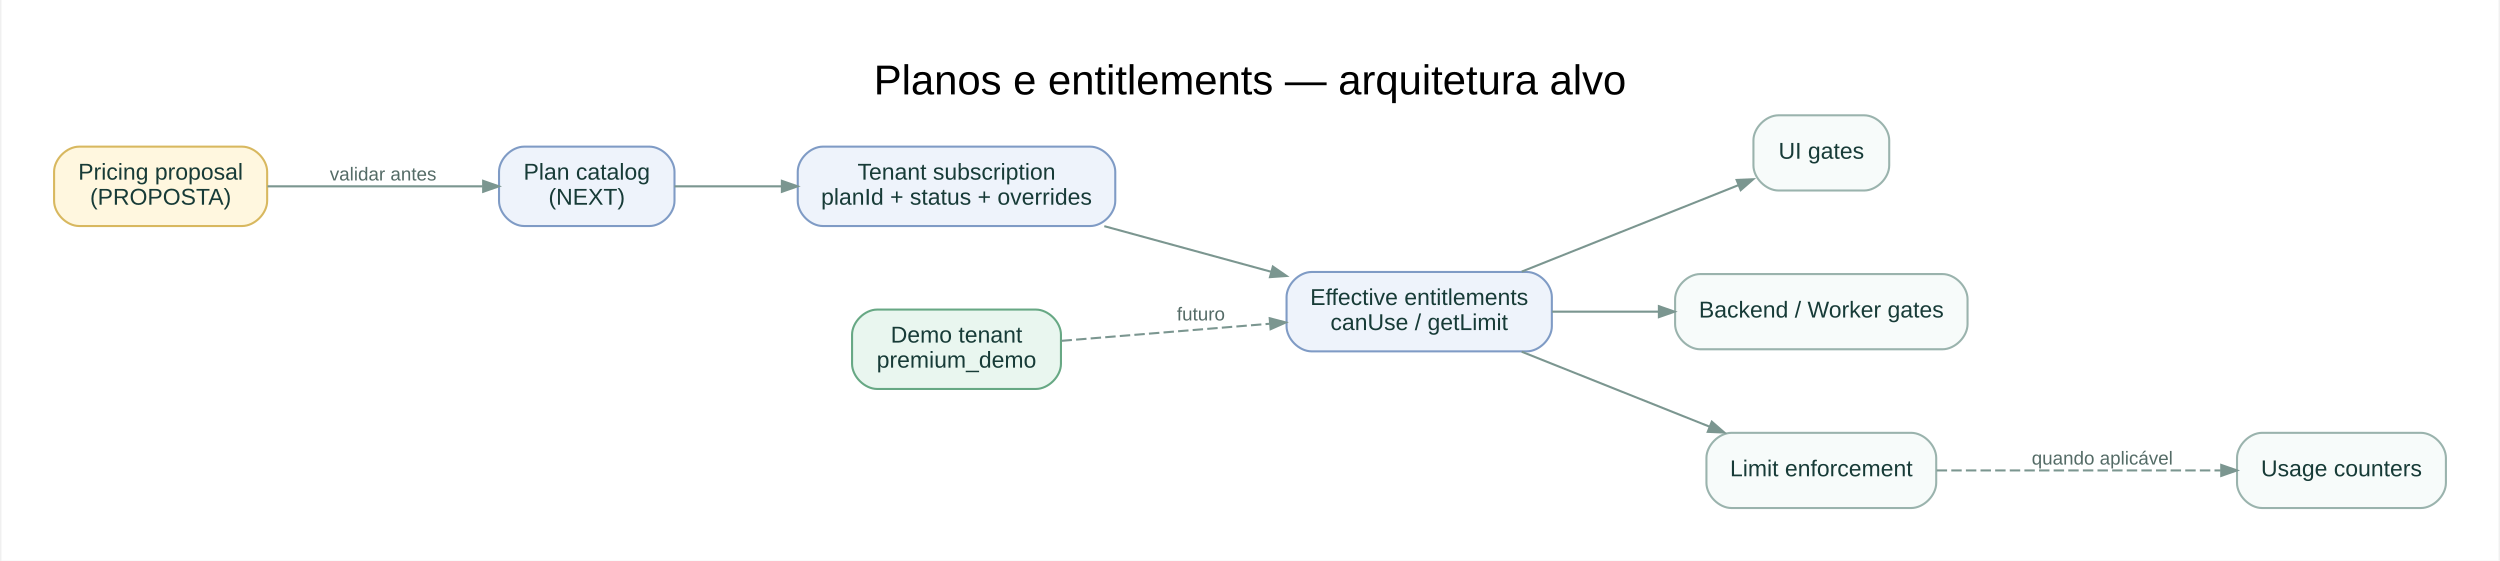
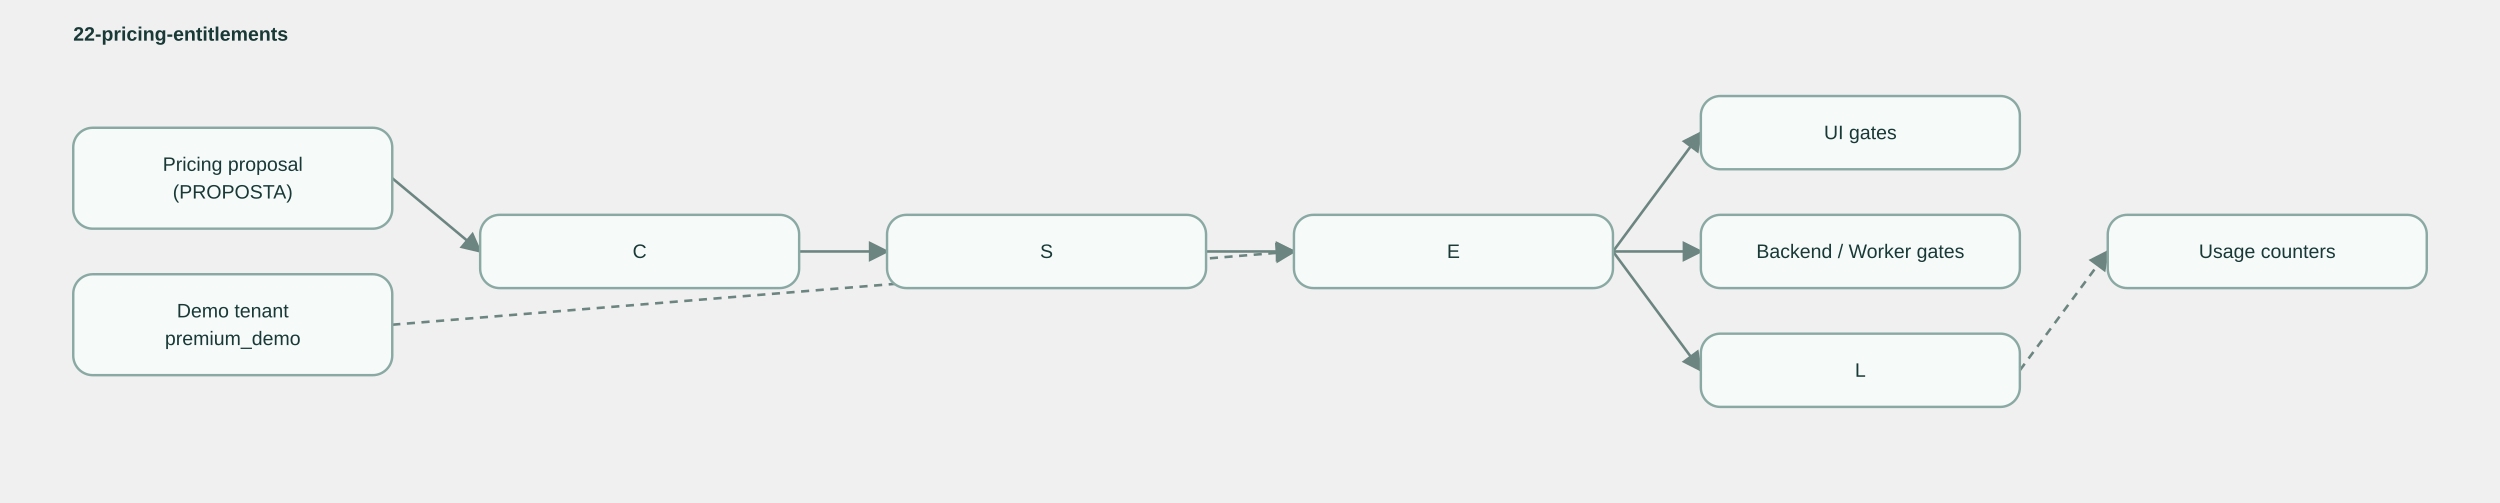
- <svg xmlns="http://www.w3.org/2000/svg" width="1195pt" height="268pt" viewBox="0.00 0.00 1195.40 268.40">
-   <g id="graph0" class="graph" transform="scale(1 1) rotate(0) translate(25.2 243.2)">
-     <polygon fill="white" stroke="transparent" points="-25.2,25.2 -25.2,-243.2 1170.2,-243.2 1170.2,25.2 -25.2,25.2" />
-     <text text-anchor="middle" x="572.5" y="-198" font-family="Arial" font-size="20.00">Planos e entitlements — arquitetura alvo</text>
-     <g id="node1" class="node">
-       <path fill="#fff7df" stroke="#d8b85f" d="M90,-173C90,-173 12,-173 12,-173 6,-173 0,-167 0,-161 0,-161 0,-147 0,-147 0,-141 6,-135 12,-135 12,-135 90,-135 90,-135 96,-135 102,-141 102,-147 102,-147 102,-161 102,-161 102,-167 96,-173 90,-173" />
-       <text text-anchor="middle" x="51" y="-157.2" font-family="Arial" font-size="11.00" fill="#173b37">Pricing proposal</text>
-       <text text-anchor="middle" x="51" y="-145.2" font-family="Arial" font-size="11.00" fill="#173b37">(PROPOSTA)</text>
-     </g>
-     <g id="node2" class="node">
-       <path fill="#eef3fb" stroke="#7f9bc5" d="M285,-173C285,-173 225,-173 225,-173 219,-173 213,-167 213,-161 213,-161 213,-147 213,-147 213,-141 219,-135 225,-135 225,-135 285,-135 285,-135 291,-135 297,-141 297,-147 297,-147 297,-161 297,-161 297,-167 291,-173 285,-173" />
-       <text text-anchor="middle" x="255" y="-157.2" font-family="Arial" font-size="11.00" fill="#173b37">Plan catalog</text>
-       <text text-anchor="middle" x="255" y="-145.2" font-family="Arial" font-size="11.00" fill="#173b37">(NEXT)</text>
-     </g>
-     <g id="edge1" class="edge">
-       <path fill="none" stroke="#7b9690" d="M102.19,-154C133.65,-154 173.99,-154 205.18,-154" />
-       <polygon fill="#7b9690" stroke="#7b9690" points="205.4,-156.63 212.9,-154 205.4,-151.38 205.4,-156.63" />
-       <text text-anchor="middle" x="157.5" y="-156.8" font-family="Arial" font-size="9.00" fill="#546b66">validar antes</text>
-     </g>
-     <g id="node3" class="node">
-       <path fill="#eef3fb" stroke="#7f9bc5" d="M496,-173C496,-173 368,-173 368,-173 362,-173 356,-167 356,-161 356,-161 356,-147 356,-147 356,-141 362,-135 368,-135 368,-135 496,-135 496,-135 502,-135 508,-141 508,-147 508,-147 508,-161 508,-161 508,-167 502,-173 496,-173" />
-       <text text-anchor="middle" x="432" y="-157.2" font-family="Arial" font-size="11.00" fill="#173b37">Tenant subscription</text>
-       <text text-anchor="middle" x="432" y="-145.2" font-family="Arial" font-size="11.00" fill="#173b37">planId + status + overrides</text>
-     </g>
-     <g id="edge2" class="edge">
-       <path fill="none" stroke="#7b9690" d="M297.03,-154C312.41,-154 330.49,-154 348.3,-154" />
-       <polygon fill="#7b9690" stroke="#7b9690" points="348.41,-156.63 355.91,-154 348.41,-151.38 348.41,-156.63" />
-     </g>
-     <g id="node4" class="node">
-       <path fill="#eef3fb" stroke="#7f9bc5" d="M705,-113C705,-113 602,-113 602,-113 596,-113 590,-107 590,-101 590,-101 590,-87 590,-87 590,-81 596,-75 602,-75 602,-75 705,-75 705,-75 711,-75 717,-81 717,-87 717,-87 717,-101 717,-101 717,-107 711,-113 705,-113" />
-       <text text-anchor="middle" x="653.5" y="-97.2" font-family="Arial" font-size="11.00" fill="#173b37">Effective entitlements</text>
-       <text text-anchor="middle" x="653.5" y="-85.2" font-family="Arial" font-size="11.00" fill="#173b37">canUse / getLimit</text>
-     </g>
-     <g id="edge3" class="edge">
-       <path fill="none" stroke="#7b9690" d="M502.75,-134.93C528.23,-127.97 557.04,-120.09 582.54,-113.12" />
-       <polygon fill="#7b9690" stroke="#7b9690" points="583.44,-115.6 589.99,-111.09 582.06,-110.53 583.44,-115.6" />
-     </g>
-     <g id="node5" class="node">
-       <path fill="#f7fbfa" stroke="#9ab3ad" d="M866.5,-188C866.5,-188 825.5,-188 825.5,-188 819.5,-188 813.5,-182 813.5,-176 813.5,-176 813.5,-164 813.5,-164 813.5,-158 819.5,-152 825.5,-152 825.5,-152 866.5,-152 866.5,-152 872.5,-152 878.5,-158 878.5,-164 878.5,-164 878.5,-176 878.5,-176 878.5,-182 872.5,-188 866.5,-188" />
-       <text text-anchor="middle" x="846" y="-167.2" font-family="Arial" font-size="11.00" fill="#173b37">UI gates</text>
-     </g>
-     <g id="edge4" class="edge">
-       <path fill="none" stroke="#7b9690" d="M702.57,-113.18C734.71,-126 776.45,-142.65 806.42,-154.61" />
-       <polygon fill="#7b9690" stroke="#7b9690" points="805.45,-157.05 813.39,-157.39 807.4,-152.17 805.45,-157.05" />
-     </g>
-     <g id="node6" class="node">
-       <path fill="#f7fbfa" stroke="#9ab3ad" d="M904,-112C904,-112 788,-112 788,-112 782,-112 776,-106 776,-100 776,-100 776,-88 776,-88 776,-82 782,-76 788,-76 788,-76 904,-76 904,-76 910,-76 916,-82 916,-88 916,-88 916,-100 916,-100 916,-106 910,-112 904,-112" />
-       <text text-anchor="middle" x="846" y="-91.2" font-family="Arial" font-size="11.00" fill="#173b37">Backend / Worker gates</text>
-     </g>
-     <g id="edge5" class="edge">
-       <path fill="none" stroke="#7b9690" d="M717.14,-94C733.41,-94 751.12,-94 768.04,-94" />
-       <polygon fill="#7b9690" stroke="#7b9690" points="768.24,-96.63 775.74,-94 768.24,-91.38 768.24,-96.63" />
-     </g>
-     <g id="node7" class="node">
-       <path fill="#f7fbfa" stroke="#9ab3ad" d="M889,-36C889,-36 803,-36 803,-36 797,-36 791,-30 791,-24 791,-24 791,-12 791,-12 791,-6 797,0 803,0 803,0 889,0 889,0 895,0 901,-6 901,-12 901,-12 901,-24 901,-24 901,-30 895,-36 889,-36" />
-       <text text-anchor="middle" x="846" y="-15.2" font-family="Arial" font-size="11.00" fill="#173b37">Limit enforcement</text>
-     </g>
-     <g id="edge6" class="edge">
-       <path fill="none" stroke="#7b9690" d="M702.57,-74.82C730.01,-63.88 764.43,-50.14 792.56,-38.92" />
-       <polygon fill="#7b9690" stroke="#7b9690" points="793.57,-41.34 799.57,-36.13 791.63,-36.47 793.57,-41.34" />
-     </g>
-     <g id="node8" class="node">
-       <path fill="#f7fbfa" stroke="#9ab3ad" d="M1133,-36C1133,-36 1057,-36 1057,-36 1051,-36 1045,-30 1045,-24 1045,-24 1045,-12 1045,-12 1045,-6 1051,0 1057,0 1057,0 1133,0 1133,0 1139,0 1145,-6 1145,-12 1145,-12 1145,-24 1145,-24 1145,-30 1139,-36 1133,-36" />
-       <text text-anchor="middle" x="1095" y="-15.2" font-family="Arial" font-size="11.00" fill="#173b37">Usage counters</text>
-     </g>
-     <g id="edge7" class="edge">
-       <path fill="none" stroke="#7b9690" stroke-dasharray="5,2" d="M901.21,-18C941.5,-18 996.33,-18 1037.22,-18" />
-       <polygon fill="#7b9690" stroke="#7b9690" points="1037.45,-20.63 1044.95,-18 1037.45,-15.38 1037.45,-20.63" />
-       <text text-anchor="middle" x="980.5" y="-20.8" font-family="Arial" font-size="9.00" fill="#546b66">quando aplicável</text>
-     </g>
-     <g id="node9" class="node">
-       <path fill="#e9f6ef" stroke="#67a884" d="M470,-95C470,-95 394,-95 394,-95 388,-95 382,-89 382,-83 382,-83 382,-69 382,-69 382,-63 388,-57 394,-57 394,-57 470,-57 470,-57 476,-57 482,-63 482,-69 482,-69 482,-83 482,-83 482,-89 476,-95 470,-95" />
-       <text text-anchor="middle" x="432" y="-79.2" font-family="Arial" font-size="11.00" fill="#173b37">Demo tenant</text>
-       <text text-anchor="middle" x="432" y="-67.2" font-family="Arial" font-size="11.00" fill="#173b37">premium_demo</text>
-     </g>
-     <g id="edge8" class="edge">
-       <path fill="none" stroke="#7b9690" stroke-dasharray="5,2" d="M482.26,-80.04C511.63,-82.45 549.41,-85.55 581.91,-88.21" />
-       <polygon fill="#7b9690" stroke="#7b9690" points="581.93,-90.85 589.62,-88.84 582.36,-85.61 581.93,-90.85" />
-       <text text-anchor="middle" x="549" y="-89.8" font-family="Arial" font-size="9.00" fill="#546b66">futuro</text>
-     </g>
+ <svg xmlns="http://www.w3.org/2000/svg" role="img" aria-labelledby="title desc" width="1536" height="309" viewBox="0 0 1536 309">
+   <defs>
+     <marker id="arrow" markerWidth="8" markerHeight="8" refX="7" refY="4" orient="auto">
+       <path d="M0,0 L8,4 L0,8 z" fill="#6c8580" />
+     </marker>
+   </defs>
+   <style>text{font-family:Arial,sans-serif;font-size:12px;fill:#183936}.node rect,.node polygon{fill:#f6faf9;stroke:#8aa9a3;stroke-width:1.5}.node.decision polygon{fill:#eef5f3}.edge-label{font-size:10px;fill:#425b56;paint-order:stroke;stroke:#fff;stroke-width:4px;stroke-linejoin:round}</style>
+   <text x="45" y="25" font-size="16" font-weight="700">22-pricing-entitlements</text>
+   <g class="edge">
+     <path d="M 241 109.5 L 295 154.5" fill="none" stroke="#6c8580" stroke-width="1.6" marker-end="url(#arrow)" />
+   </g>
+   <g class="edge">
+     <path d="M 491 154.5 L 545 154.5" fill="none" stroke="#6c8580" stroke-width="1.6" marker-end="url(#arrow)" />
+   </g>
+   <g class="edge">
+     <path d="M 741 154.5 L 795 154.5" fill="none" stroke="#6c8580" stroke-width="1.6" marker-end="url(#arrow)" />
+   </g>
+   <g class="edge">
+     <path d="M 991 154.5 L 1045 81.5" fill="none" stroke="#6c8580" stroke-width="1.6" marker-end="url(#arrow)" />
+   </g>
+   <g class="edge">
+     <path d="M 991 154.5 L 1045 154.5" fill="none" stroke="#6c8580" stroke-width="1.6" marker-end="url(#arrow)" />
+   </g>
+   <g class="edge">
+     <path d="M 991 154.5 L 1045 227.5" fill="none" stroke="#6c8580" stroke-width="1.6" marker-end="url(#arrow)" />
+   </g>
+   <g class="edge">
+     <path d="M 1241 227.5 L 1295 154.5" fill="none" stroke="#6c8580" stroke-width="1.6" stroke-dasharray="5 4" marker-end="url(#arrow)" />
+   </g>
+   <g class="edge">
+     <path d="M 241 199.5 L 795 154.5" fill="none" stroke="#6c8580" stroke-width="1.6" stroke-dasharray="5 4" marker-end="url(#arrow)" />
+   </g>
+   <g class="node box">
+     <rect x="45" y="78.5" width="196" height="62" rx="12" />
+     <text x="143" y="105" text-anchor="middle">Pricing proposal</text>
+     <text x="143" y="122" text-anchor="middle">(PROPOSTA)</text>
+   </g>
+   <g class="node box">
+     <rect x="45" y="168.5" width="196" height="62" rx="12" />
+     <text x="143" y="195" text-anchor="middle">Demo tenant</text>
+     <text x="143" y="212" text-anchor="middle">premium_demo</text>
+   </g>
+   <g class="node box">
+     <rect x="295" y="132" width="196" height="45" rx="12" />
+     <text x="393" y="158.5" text-anchor="middle">C</text>
+   </g>
+   <g class="node box">
+     <rect x="545" y="132" width="196" height="45" rx="12" />
+     <text x="643" y="158.5" text-anchor="middle">S</text>
+   </g>
+   <g class="node box">
+     <rect x="795" y="132" width="196" height="45" rx="12" />
+     <text x="893" y="158.5" text-anchor="middle">E</text>
+   </g>
+   <g class="node box">
+     <rect x="1045" y="59" width="196" height="45" rx="12" />
+     <text x="1143" y="85.5" text-anchor="middle">UI gates</text>
+   </g>
+   <g class="node box">
+     <rect x="1045" y="132" width="196" height="45" rx="12" />
+     <text x="1143" y="158.5" text-anchor="middle">Backend / Worker gates</text>
+   </g>
+   <g class="node box">
+     <rect x="1045" y="205" width="196" height="45" rx="12" />
+     <text x="1143" y="231.5" text-anchor="middle">L</text>
+   </g>
+   <g class="node box">
+     <rect x="1295" y="132" width="196" height="45" rx="12" />
+     <text x="1393" y="158.5" text-anchor="middle">Usage counters</text>
  </g>
</svg>
